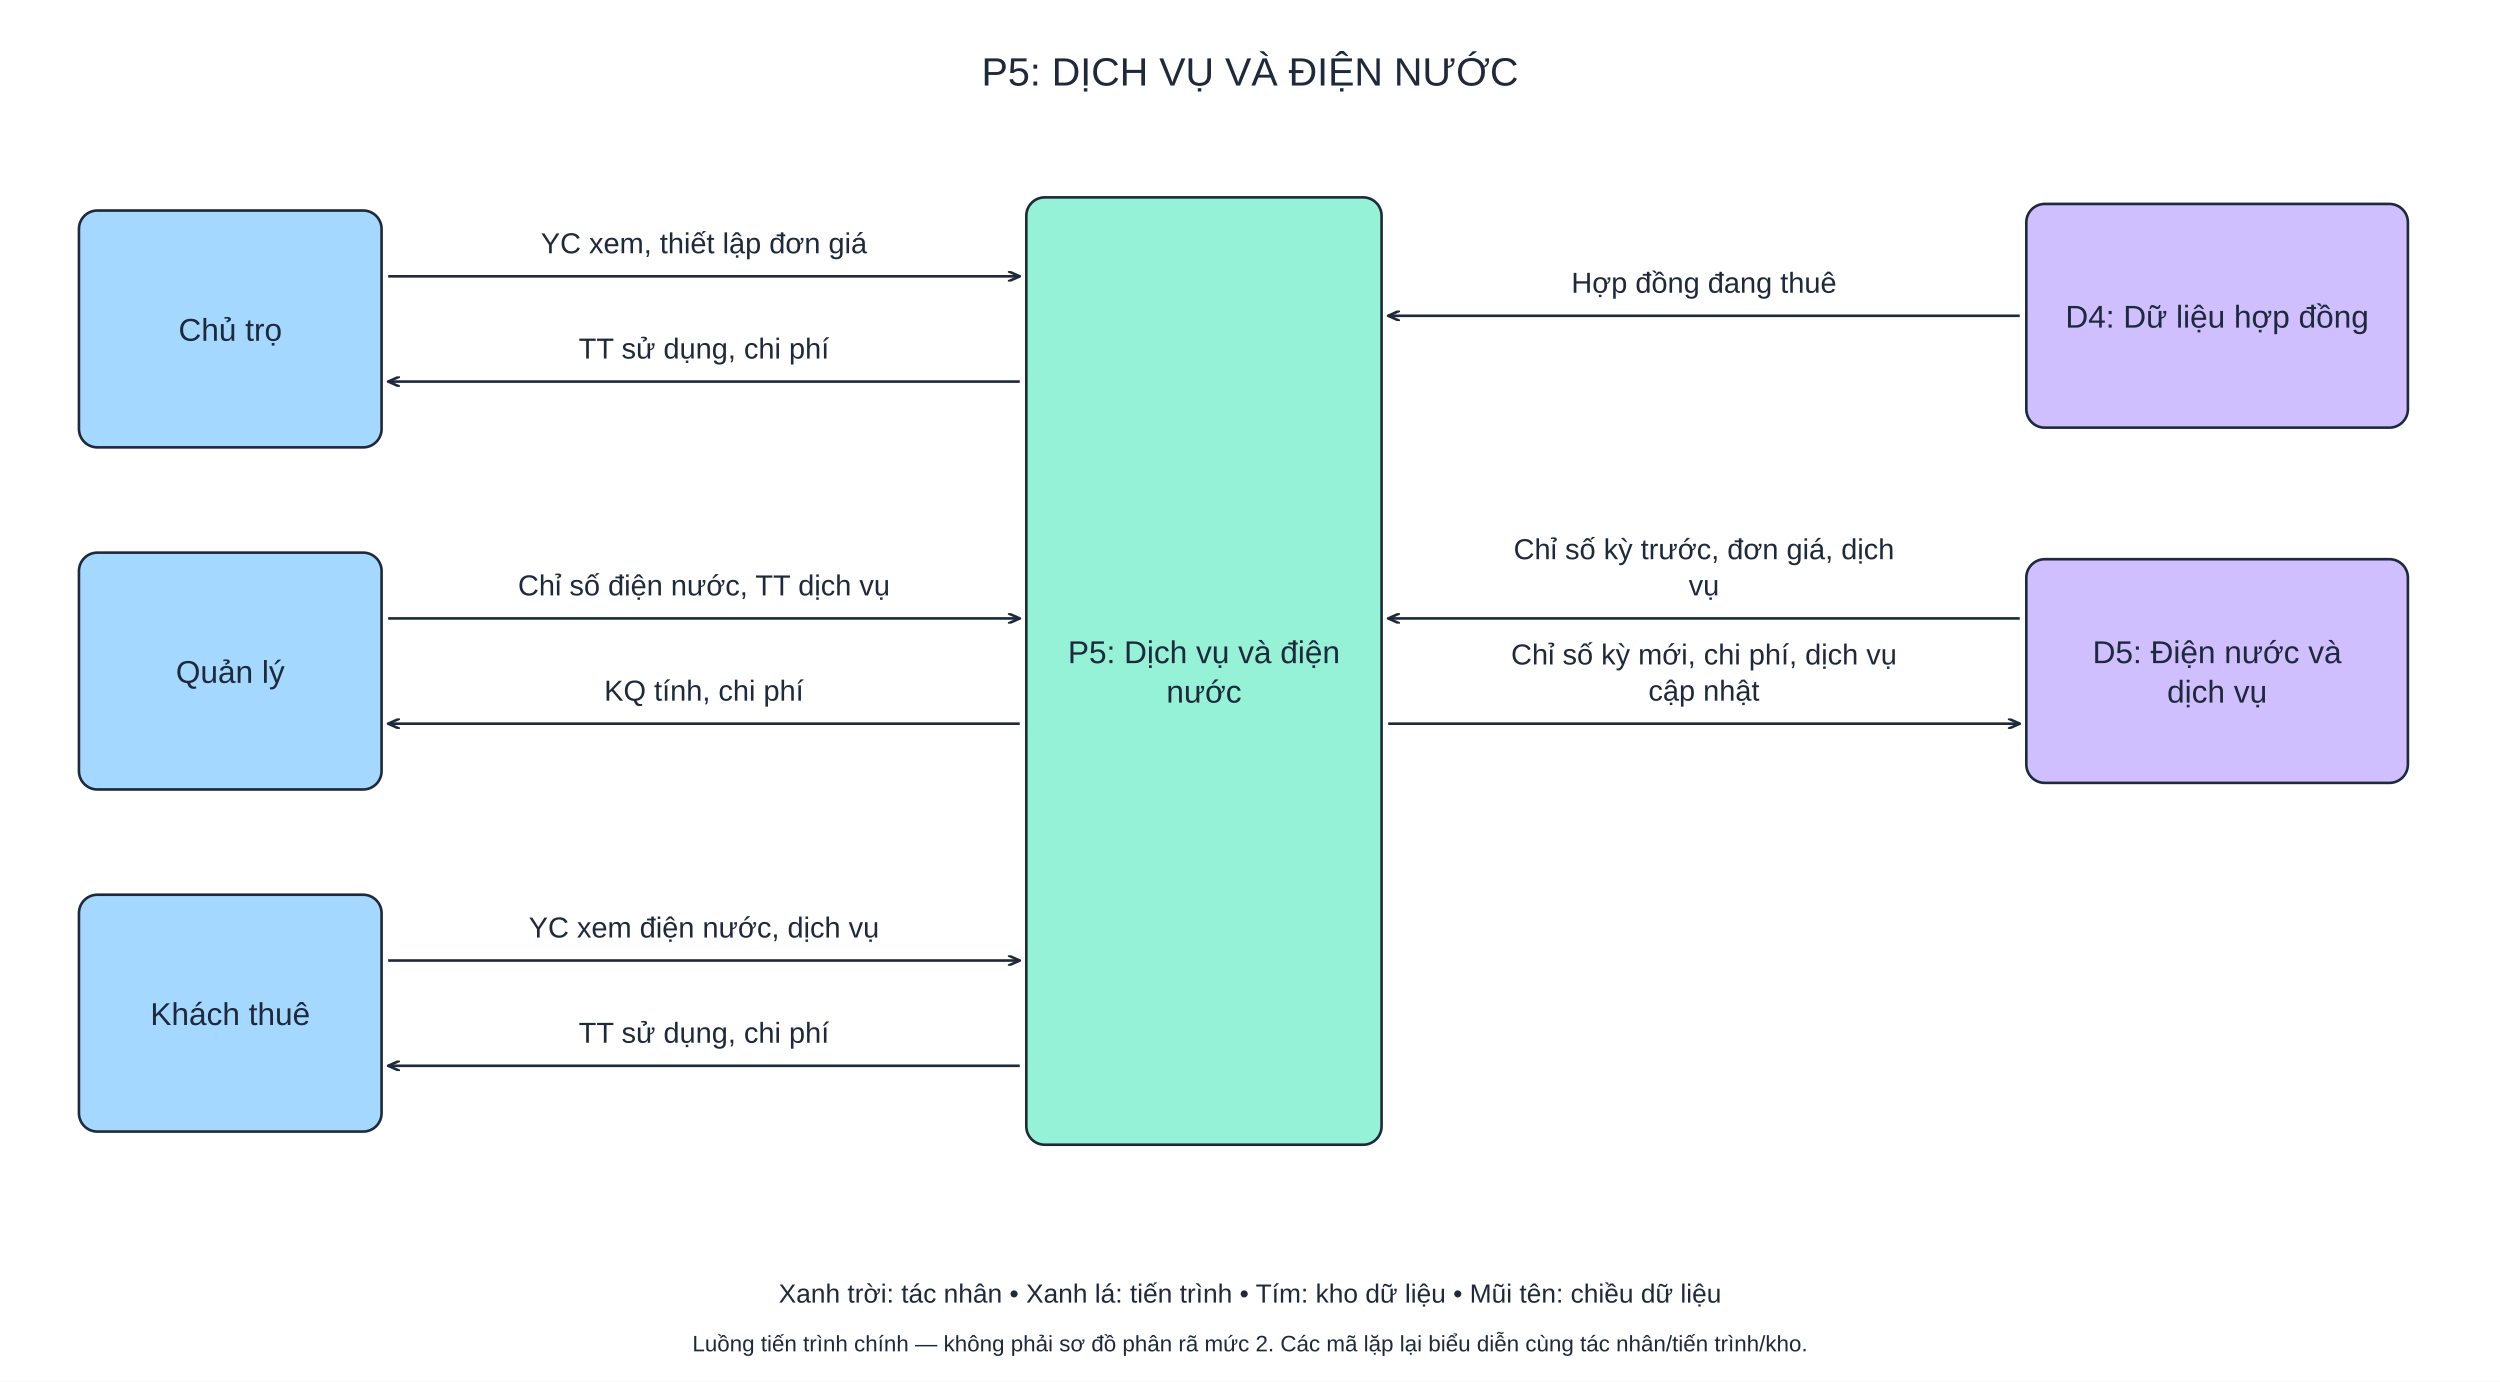
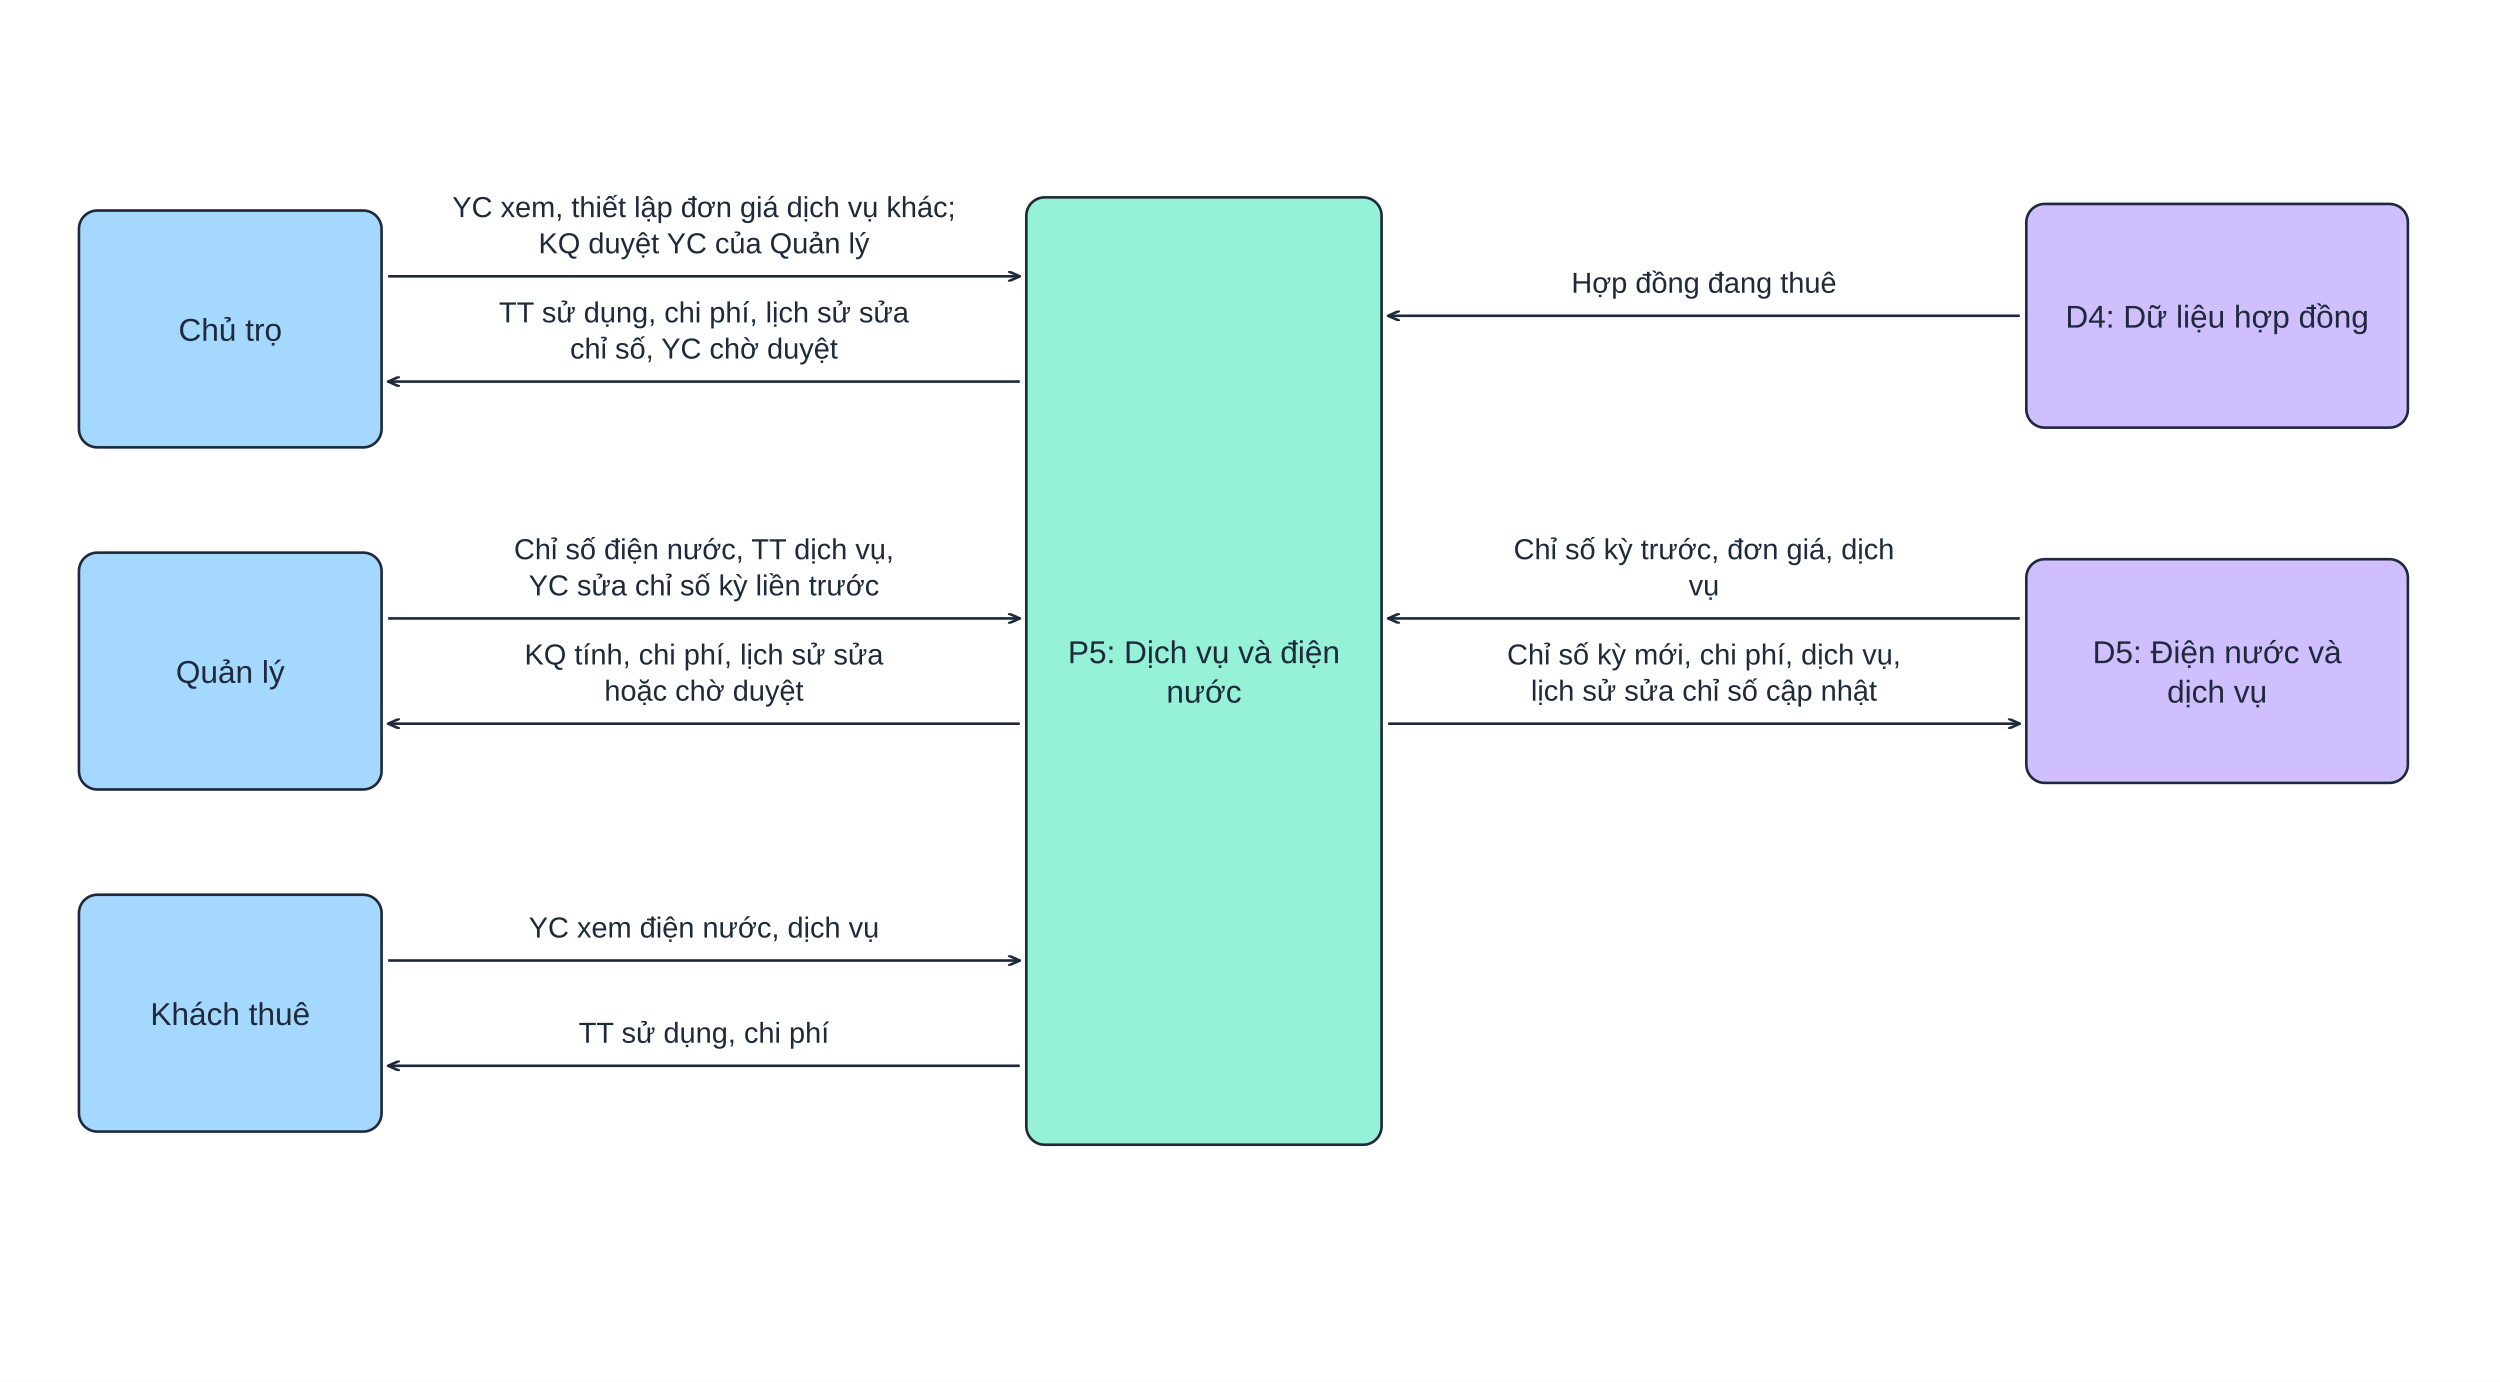
<svg xmlns="http://www.w3.org/2000/svg" width="1900" height="1050" viewBox="0 0 1900 1050">
  <defs>
    <marker id="arrow" markerWidth="10" markerHeight="8" refX="9" refY="4" orient="auto" markerUnits="userSpaceOnUse">
      <path d="M0,0 L9,4 L0,8" fill="none" stroke="#1e293b" stroke-width="2" />
    </marker>
  </defs>
  <rect width="100%" height="100%" fill="white" />
  <rect x="780" y="150" width="270" height="720" rx="14" fill="#96f2d7" stroke="#1e293b" stroke-width="2" />
  <rect x="60" y="160" width="230" height="180" rx="14" fill="#a5d8ff" stroke="#1e293b" stroke-width="2" />
  <rect x="60" y="420" width="230" height="180" rx="14" fill="#a5d8ff" stroke="#1e293b" stroke-width="2" />
  <rect x="60" y="680" width="230" height="180" rx="14" fill="#a5d8ff" stroke="#1e293b" stroke-width="2" />
  <rect x="1540" y="155" width="290" height="170" rx="14" fill="#d0bfff" stroke="#1e293b" stroke-width="2" />
  <rect x="1540" y="425" width="290" height="170" rx="14" fill="#d0bfff" stroke="#1e293b" stroke-width="2" />
  <polyline points="295,210 775,210" fill="none" stroke="#1e293b" stroke-width="2" marker-end="url(#arrow)" />
  <polyline points="775,290 295,290" fill="none" stroke="#1e293b" stroke-width="2" marker-end="url(#arrow)" />
  <polyline points="295,470 775,470" fill="none" stroke="#1e293b" stroke-width="2" marker-end="url(#arrow)" />
  <polyline points="775,550 295,550" fill="none" stroke="#1e293b" stroke-width="2" marker-end="url(#arrow)" />
  <polyline points="295,730 775,730" fill="none" stroke="#1e293b" stroke-width="2" marker-end="url(#arrow)" />
  <polyline points="775,810 295,810" fill="none" stroke="#1e293b" stroke-width="2" marker-end="url(#arrow)" />
  <polyline points="1535,240 1055,240" fill="none" stroke="#1e293b" stroke-width="2" marker-end="url(#arrow)" />
  <polyline points="1535,470 1055,470" fill="none" stroke="#1e293b" stroke-width="2" marker-end="url(#arrow)" />
  <polyline points="1055,550 1535,550" fill="none" stroke="#1e293b" stroke-width="2" marker-end="url(#arrow)" />
-   <text x="950.0" y="65.0" text-anchor="middle" font-family="Arial, sans-serif" font-size="30" fill="#1e293b">P5: DỊCH VỤ VÀ ĐIỆN NƯỚC</text>
+   <text x="950" y="-2275" text-anchor="middle" font-family="Arial, sans-serif" font-size="30" fill="#1e293b">P5: DỊCH VỤ VÀ ĐIỆN NƯỚC</text>
  <text x="915.0" y="504.0" text-anchor="middle" font-family="Arial, sans-serif" font-size="24" fill="#1e293b">P5: Dịch vụ và điện</text>
  <text x="915.0" y="534.0" text-anchor="middle" font-family="Arial, sans-serif" font-size="24" fill="#1e293b">nước</text>
  <text x="175.0" y="259.0" text-anchor="middle" font-family="Arial, sans-serif" font-size="24" fill="#1e293b">Chủ trọ</text>
-   <text x="535.0" y="192.5" text-anchor="middle" font-family="Arial, sans-serif" font-size="22" fill="#1e293b">YC xem, thiết lập đơn giá</text>
-   <text x="535.0" y="272.5" text-anchor="middle" font-family="Arial, sans-serif" font-size="22" fill="#1e293b">TT sử dụng, chi phí</text>
+   <text x="535.0" y="165.0" text-anchor="middle" font-family="Arial, sans-serif" font-size="22" fill="#1e293b">YC xem, thiết lập đơn giá dịch vụ khác;</text>
+   <text x="535.0" y="192.5" text-anchor="middle" font-family="Arial, sans-serif" font-size="22" fill="#1e293b">KQ duyệt YC của Quản lý</text>
+   <text x="535.0" y="245.0" text-anchor="middle" font-family="Arial, sans-serif" font-size="22" fill="#1e293b">TT sử dụng, chi phí, lịch sử sửa</text>
+   <text x="535.0" y="272.5" text-anchor="middle" font-family="Arial, sans-serif" font-size="22" fill="#1e293b">chỉ số, YC chờ duyệt</text>
  <text x="175.0" y="519.0" text-anchor="middle" font-family="Arial, sans-serif" font-size="24" fill="#1e293b">Quản lý</text>
-   <text x="535.0" y="452.5" text-anchor="middle" font-family="Arial, sans-serif" font-size="22" fill="#1e293b">Chỉ số điện nước, TT dịch vụ</text>
-   <text x="535.0" y="532.5" text-anchor="middle" font-family="Arial, sans-serif" font-size="22" fill="#1e293b">KQ tính, chi phí</text>
+   <text x="535.0" y="425.0" text-anchor="middle" font-family="Arial, sans-serif" font-size="22" fill="#1e293b">Chỉ số điện nước, TT dịch vụ,</text>
+   <text x="535.0" y="452.5" text-anchor="middle" font-family="Arial, sans-serif" font-size="22" fill="#1e293b">YC sửa chỉ số kỳ liền trước</text>
+   <text x="535.0" y="505.0" text-anchor="middle" font-family="Arial, sans-serif" font-size="22" fill="#1e293b">KQ tính, chi phí, lịch sử sửa</text>
+   <text x="535.0" y="532.5" text-anchor="middle" font-family="Arial, sans-serif" font-size="22" fill="#1e293b">hoặc chờ duyệt</text>
  <text x="175.0" y="779.0" text-anchor="middle" font-family="Arial, sans-serif" font-size="24" fill="#1e293b">Khách thuê</text>
  <text x="535.0" y="712.5" text-anchor="middle" font-family="Arial, sans-serif" font-size="22" fill="#1e293b">YC xem điện nước, dịch vụ</text>
  <text x="535.0" y="792.5" text-anchor="middle" font-family="Arial, sans-serif" font-size="22" fill="#1e293b">TT sử dụng, chi phí</text>
  <text x="1685.0" y="249.0" text-anchor="middle" font-family="Arial, sans-serif" font-size="24" fill="#1e293b">D4: Dữ liệu hợp đồng</text>
  <text x="1295.0" y="222.5" text-anchor="middle" font-family="Arial, sans-serif" font-size="22" fill="#1e293b">Hợp đồng đang thuê</text>
  <text x="1685.0" y="504.0" text-anchor="middle" font-family="Arial, sans-serif" font-size="24" fill="#1e293b">D5: Điện nước và</text>
  <text x="1685.0" y="534.0" text-anchor="middle" font-family="Arial, sans-serif" font-size="24" fill="#1e293b">dịch vụ</text>
  <text x="1295.0" y="425.0" text-anchor="middle" font-family="Arial, sans-serif" font-size="22" fill="#1e293b">Chỉ số kỳ trước, đơn giá, dịch</text>
  <text x="1295.0" y="452.5" text-anchor="middle" font-family="Arial, sans-serif" font-size="22" fill="#1e293b">vụ</text>
-   <text x="1295.0" y="505.0" text-anchor="middle" font-family="Arial, sans-serif" font-size="22" fill="#1e293b">Chỉ số kỳ mới, chi phí, dịch vụ</text>
-   <text x="1295.0" y="532.5" text-anchor="middle" font-family="Arial, sans-serif" font-size="22" fill="#1e293b">cập nhật</text>
-   <text x="950.0" y="990.0" text-anchor="middle" font-family="Arial, sans-serif" font-size="20" fill="#1e293b">Xanh trời: tác nhân  •  Xanh lá: tiến trình  •  Tím: kho dữ liệu  •  Mũi tên: chiều dữ liệu</text>
-   <text x="950.0" y="1027.0" text-anchor="middle" font-family="Arial, sans-serif" font-size="17" fill="#1e293b">Luồng tiến trình chính — không phải sơ đồ phân rã mức 2. Các mã lặp lại biểu diễn cùng tác nhân/tiến trình/kho.</text>
+   <text x="1295.0" y="505.0" text-anchor="middle" font-family="Arial, sans-serif" font-size="22" fill="#1e293b">Chỉ số kỳ mới, chi phí, dịch vụ,</text>
+   <text x="1295.0" y="532.5" text-anchor="middle" font-family="Arial, sans-serif" font-size="22" fill="#1e293b">lịch sử sửa chỉ số cập nhật</text>
+   <text x="950" y="-1350" text-anchor="middle" font-family="Arial, sans-serif" font-size="20" fill="#1e293b">Xanh trời: tác nhân  •  Xanh lá: tiến trình  •  Tím: kho dữ liệu  •  Mũi tên: chiều dữ liệu</text>
+   <text x="950" y="-1313" text-anchor="middle" font-family="Arial, sans-serif" font-size="17" fill="#1e293b">Luồng tiến trình chính — không phải sơ đồ phân rã mức 2. Các mã lặp lại biểu diễn cùng tác nhân/tiến trình/kho.</text>
</svg>
